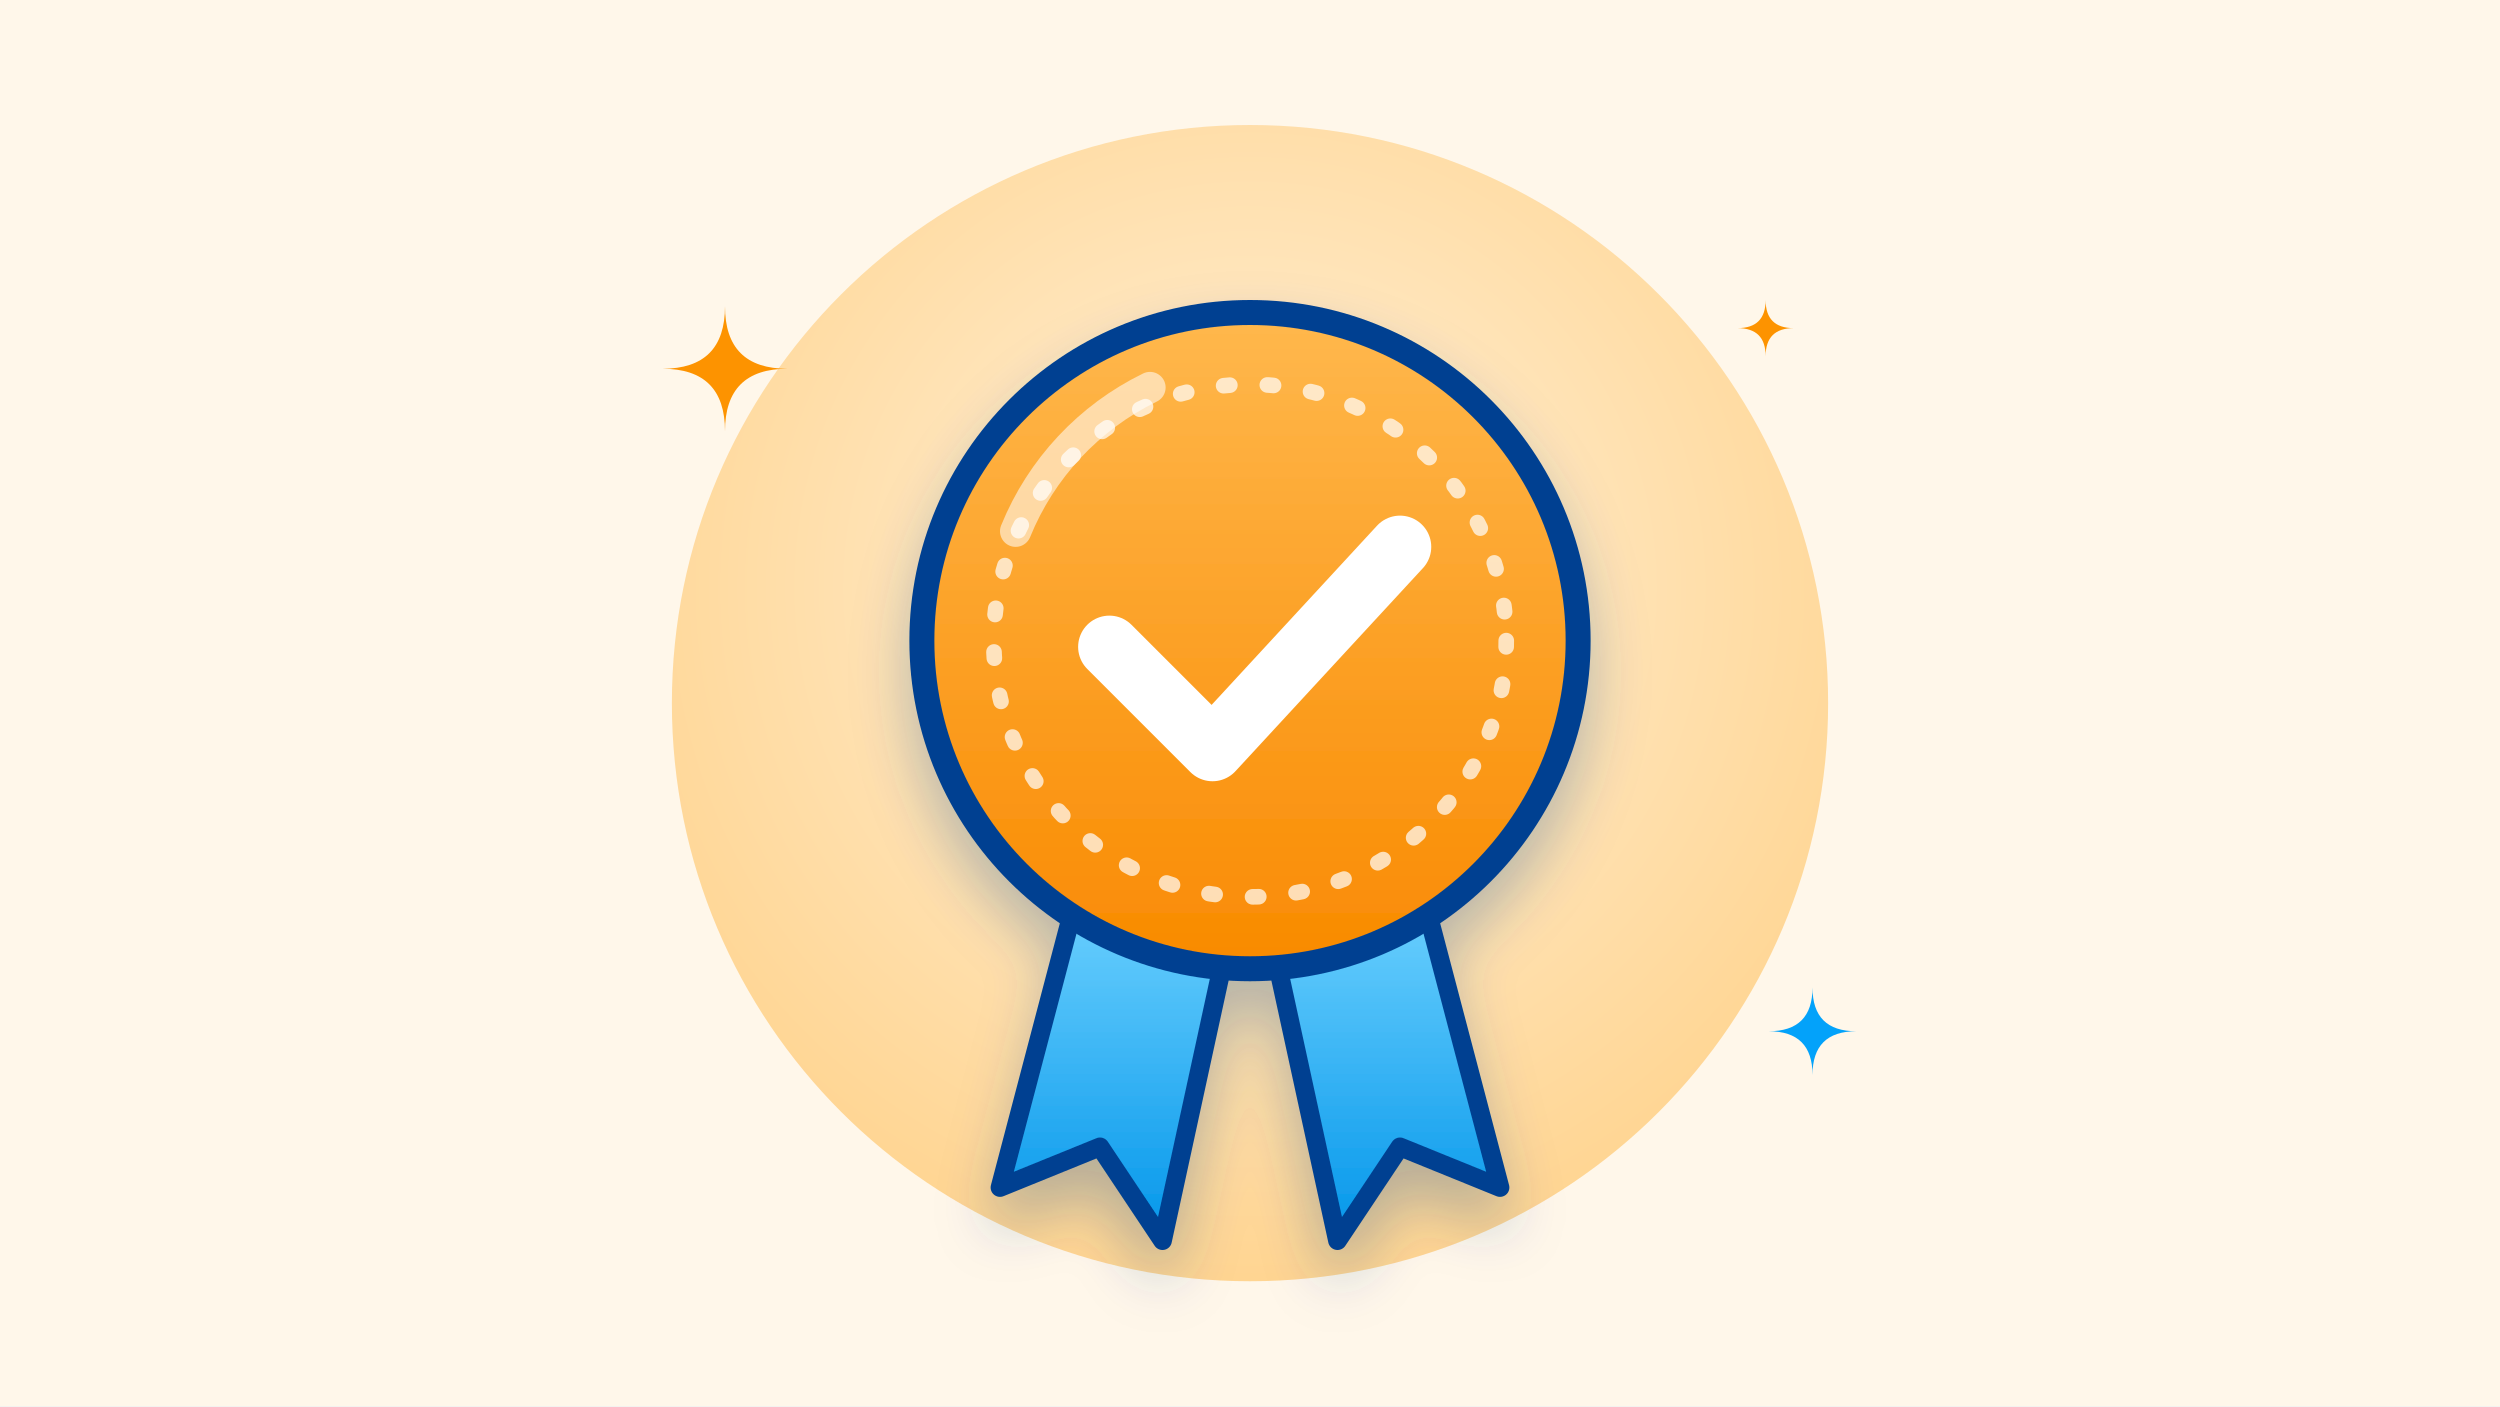
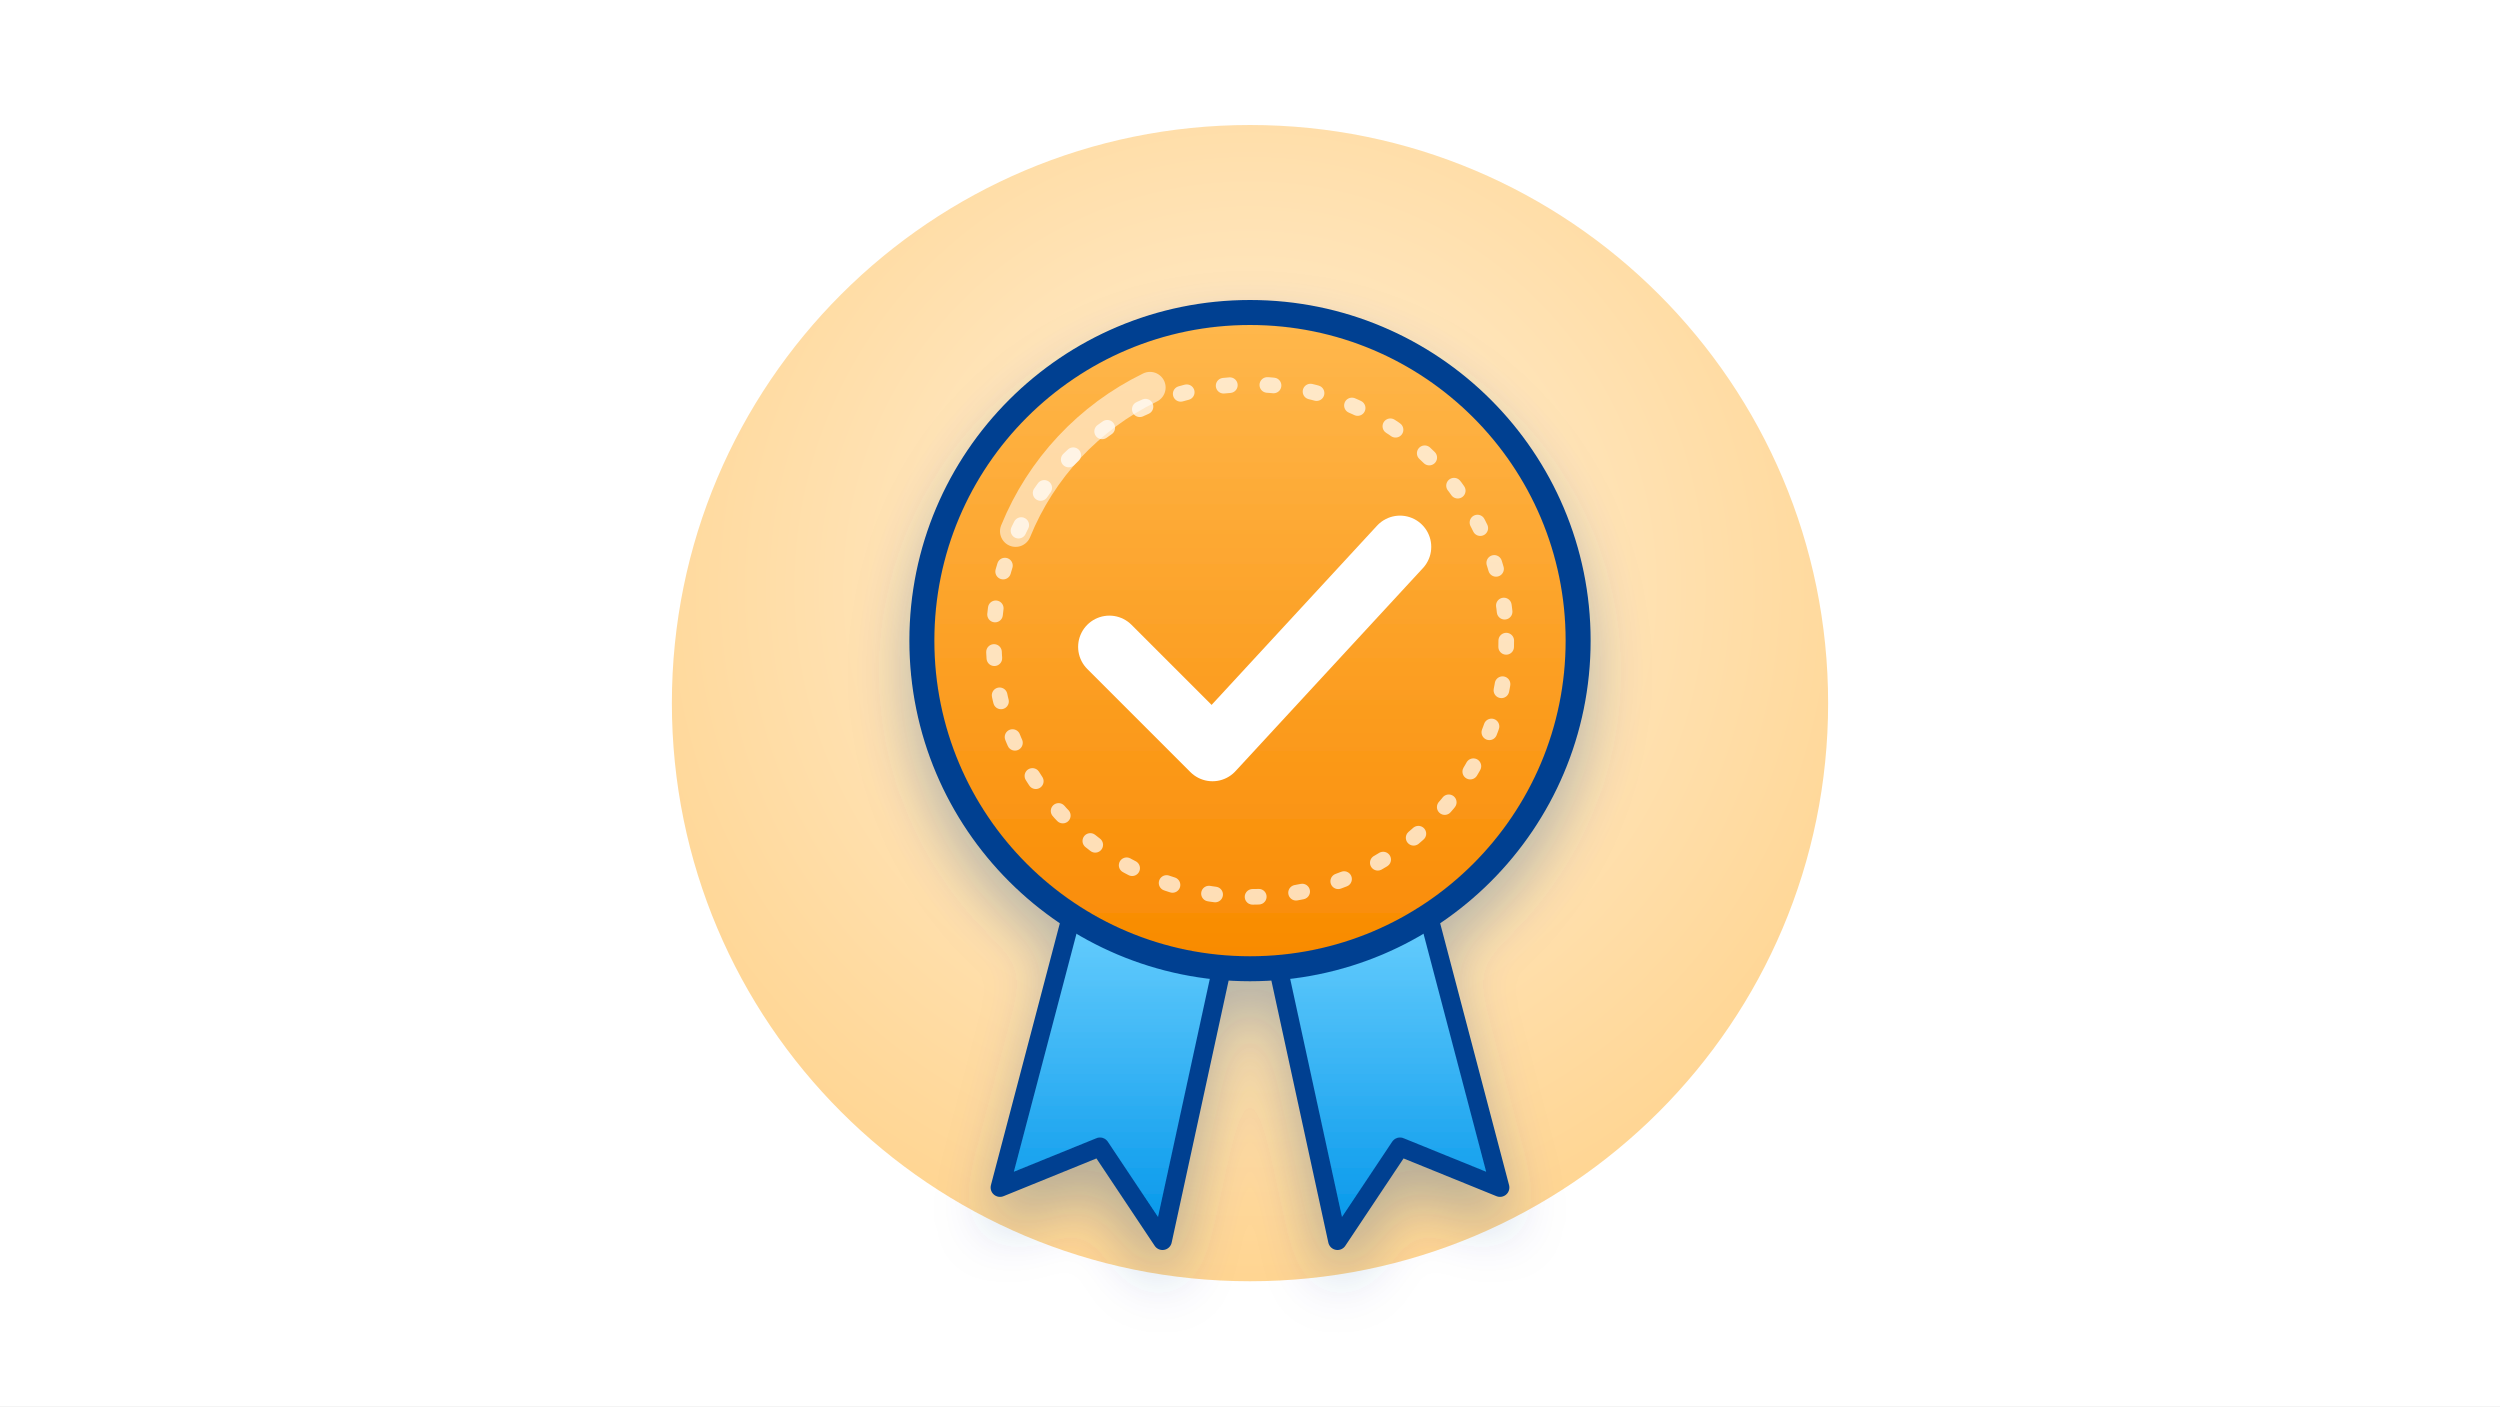
<svg xmlns="http://www.w3.org/2000/svg" viewBox="0 0 800 450" width="800" height="450" role="img" aria-label="A certified badge with a check mark, for standards-based login">
  <defs>
    <linearGradient id="o" x1="0" y1="0" x2="0" y2="1">
      <stop offset="0" stop-color="#FFB84D" />
      <stop offset="1" stop-color="#F98A00" />
    </linearGradient>
    <linearGradient id="s" x1="0" y1="0" x2="0" y2="1">
      <stop offset="0" stop-color="#6FD2FF" />
      <stop offset="1" stop-color="#0396EA" />
    </linearGradient>
    <linearGradient id="n" x1="0" y1="0" x2="0" y2="1">
      <stop offset="0" stop-color="#1A6AD0" />
      <stop offset="1" stop-color="#023A84" />
    </linearGradient>
    <linearGradient id="w" x1="0" y1="0" x2="0" y2="1">
      <stop offset="0" stop-color="#FFFFFF" />
      <stop offset="1" stop-color="#E2F0FF" />
    </linearGradient>
    <radialGradient id="cw" cx="0.5" cy="0.4" r="0.6">
      <stop offset="0" stop-color="#FFF1DA" />
      <stop offset="1" stop-color="#FFD592" />
    </radialGradient>
    <linearGradient id="bb" x1="0" y1="0" x2="1" y2="1">
      <stop offset="0" stop-color="#0A63CF" />
      <stop offset="1" stop-color="#022F6E" />
    </linearGradient>
    <radialGradient id="cb" cx="0.5" cy="0.4" r="0.6">
      <stop offset="0" stop-color="#2DB0FF" />
      <stop offset="1" stop-color="#0A6FD8" />
    </radialGradient>
    <filter id="sh" x="-20%" y="-20%" width="140%" height="160%">
      <feDropShadow dx="0" dy="10" stdDeviation="9" flood-color="#024191" flood-opacity="0.28" />
    </filter>
  </defs>
-   <rect width="800" height="450" fill="#FFF7EA" />
+   <rect width="800" height="450" fill="#FFFFFF" />
  <circle cx="400" cy="225" r="185" fill="url(#cw)" />
  <g filter="url(#sh)">
    <path d="M345,285 L320,380 L352,367 L372,397 L392,305 Z M455,285 L480,380 L448,367 L428,397 L408,305 Z" fill="url(#s)" stroke="#024191" stroke-width="6" stroke-linejoin="round" />
    <circle cx="400" cy="205" r="105" fill="url(#o)" stroke="#024191" stroke-width="8" />
    <circle cx="400" cy="205" r="82" fill="none" stroke="#FFFFFF" stroke-width="5" stroke-dasharray="2 12" stroke-linecap="round" opacity="0.7" />
    <path d="M355,207 L388,240 L448,175" fill="none" stroke="#FFFFFF" stroke-width="20" stroke-linecap="round" stroke-linejoin="round" />
    <path d="M325,170 A88,88 0 0 1 368,124" fill="none" stroke="#FFFFFF" stroke-width="10" stroke-linecap="round" opacity="0.55" />
  </g>
-   <path d="M232,98 Q232,118 252,118 Q232,118 232,138 Q232,118 212,118 Q232,118 232,98 Z" fill="#FD9300" />
-   <path d="M580,316 Q580,330 594,330 Q580,330 580,344 Q580,330 566,330 Q580,330 580,316 Z" fill="#03A2FA" />
-   <path d="M565,96 Q565,105 574,105 Q565,105 565,114 Q565,105 556,105 Q565,105 565,96 Z" fill="#FD9300" />
</svg>
